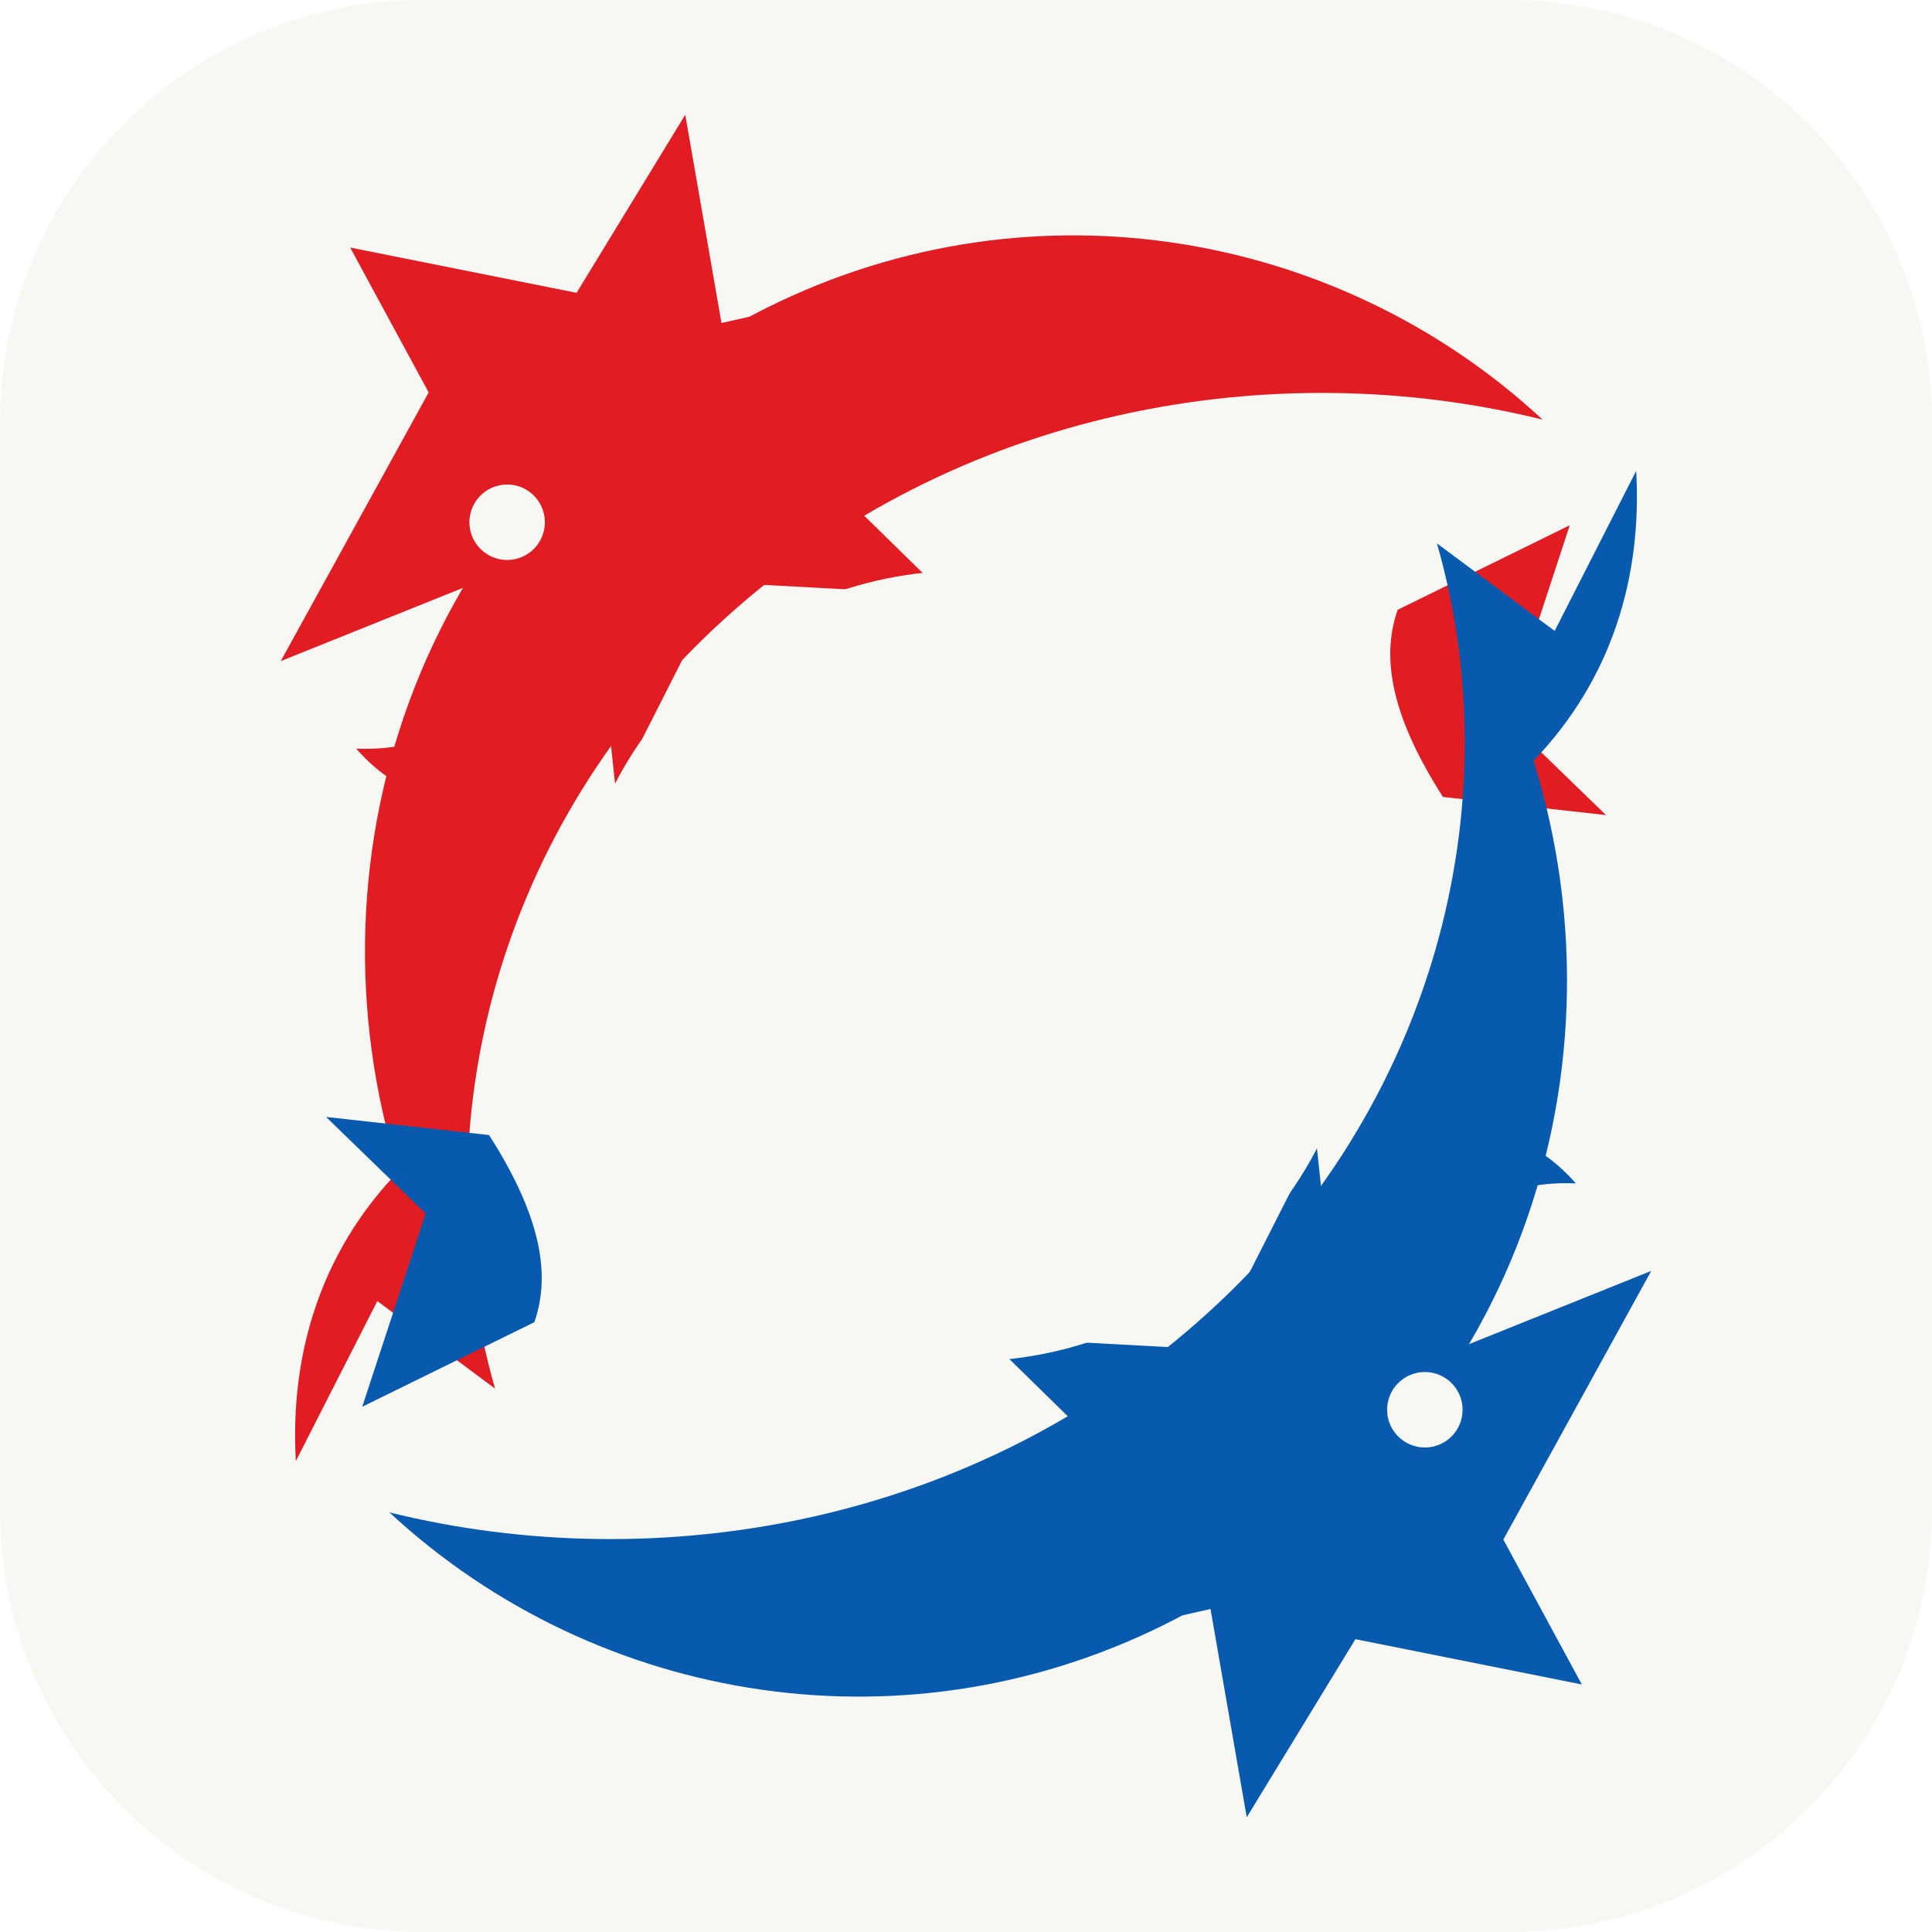
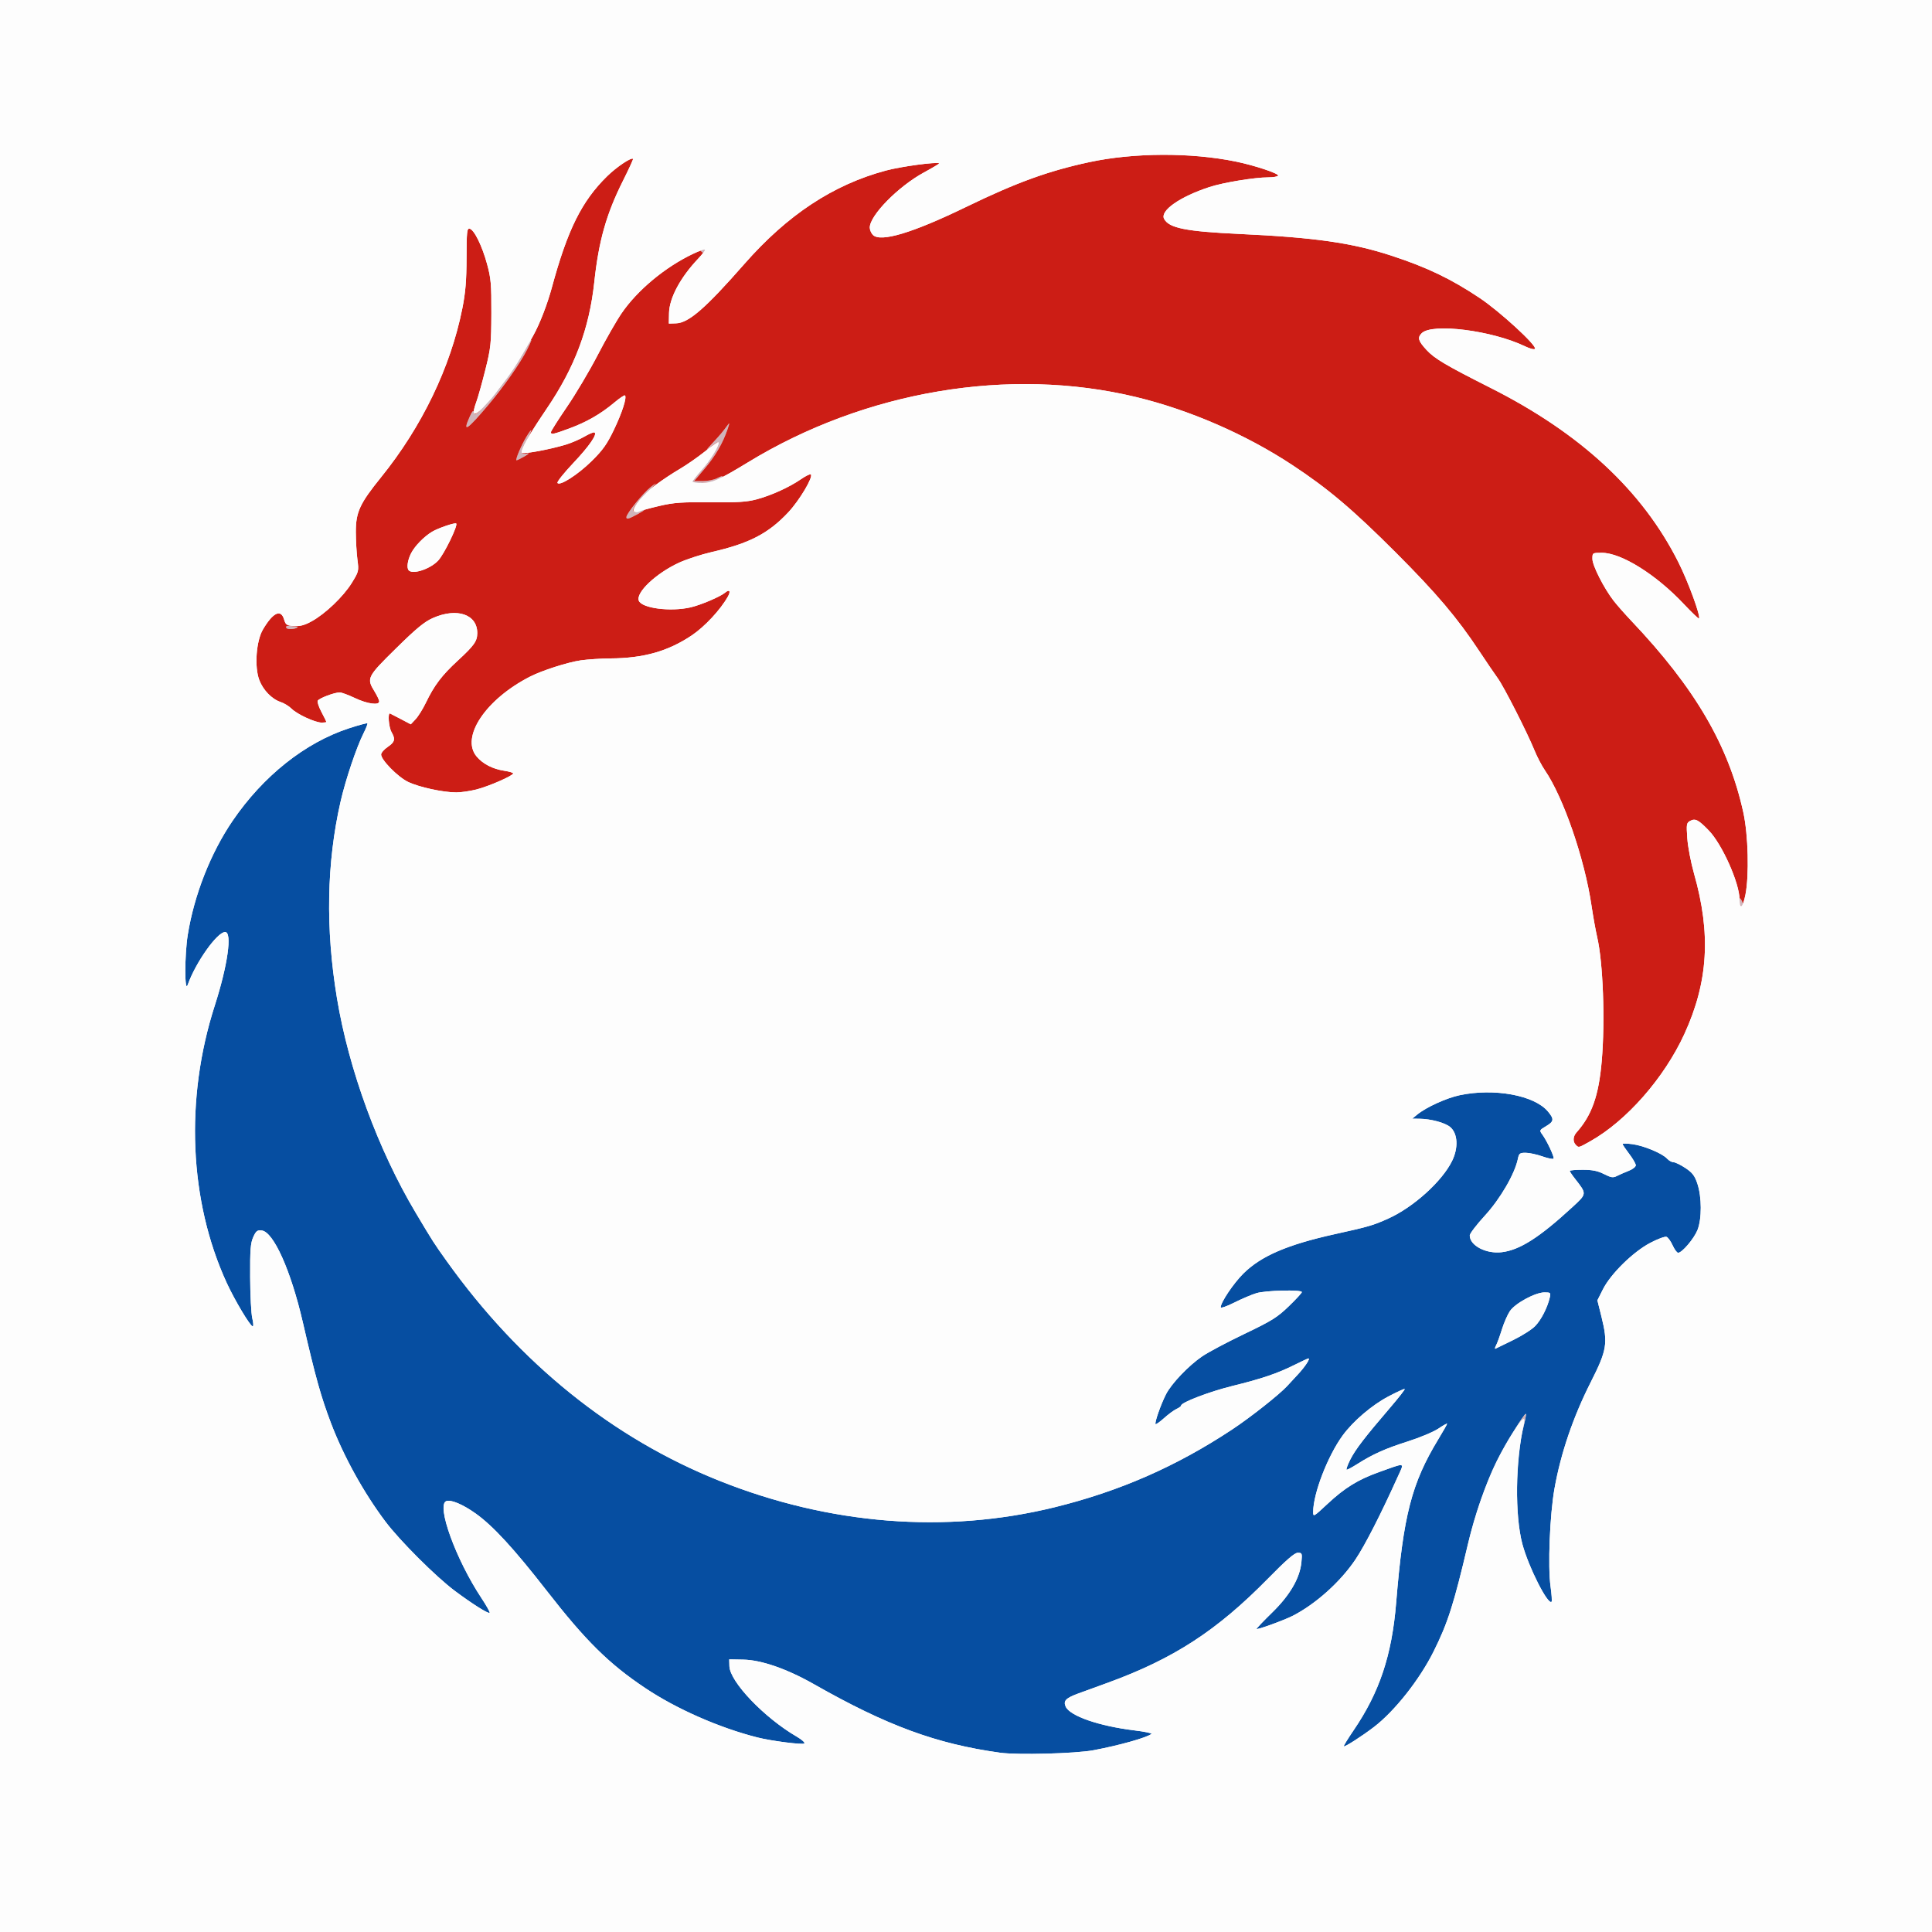
- <svg xmlns="http://www.w3.org/2000/svg" viewBox="0 0 64 64" role="img" aria-label="구룡투">
-   <rect width="64" height="64" rx="14" fill="#f7f7f4" />
-   <path d="M13.2 38.8C9.9 28.2 14 16.1 25 10.4c8.8-4.6 19.2-2.9 26.1 3.5-8.9-2.2-19.4-.4-27.1 6.6-7.5 6.8-10.1 16.8-7.6 25.5l-3.9-2.9-2.7 5.3c-.2-3.5.8-6.9 3.4-9.6z" fill="#e11d23" />
-   <path d="M19.5 17.8 9.3 21.9l4.9-8.9-2.6-4.8 7.5 1.5 3.6-5.9 1.2 6.9 7.1-1.6-4.5 5.9 4.8 4.7-7.4-.4-3.5 6.9z" fill="#e11d23" />
-   <path d="m17.5 21.1 4.2 1.4c-1.2 2-2.7 3.2-4.5 3.8-2.1.7-4 .1-5.4-1.5 2.6.1 4.5-1.1 5.7-3.7z" fill="#e11d23" />
-   <path d="m46.3 20.2 5.7-2.8-2.1 6.4 3.3 3.2-5.4-.6c-1.6-2.5-2.1-4.5-1.5-6.2z" fill="#e11d23" />
-   <circle cx="16.8" cy="17.3" r="1.25" fill="#f7f7f4" />
-   <path d="M50.8 25.2C54.1 35.8 50 47.9 39 53.6c-8.8 4.6-19.2 2.9-26.1-3.5 8.9 2.2 19.4.4 27.1-6.6 7.5-6.8 10.1-16.8 7.6-25.5l3.9 2.9 2.7-5.3c.2 3.5-.8 6.9-3.4 9.6z" fill="#075aae" />
-   <path d="m44.5 46.2 10.2-4.1-4.9 8.9 2.6 4.8-7.5-1.5-3.6 5.9-1.2-6.9-7.1 1.6 4.5-5.9-4.8-4.7 7.4.4 3.5-6.9z" fill="#075aae" />
-   <path d="m46.5 42.9-4.2-1.4c1.2-2 2.7-3.2 4.5-3.8 2.1-.7 4-.1 5.4 1.5-2.6-.1-4.5 1.1-5.7 3.7z" fill="#075aae" />
-   <path d="m17.7 43.8-5.7 2.8 2.1-6.4-3.3-3.2 5.4.6c1.6 2.5 2.1 4.5 1.5 6.2z" fill="#075aae" />
-   <circle cx="47.2" cy="46.7" r="1.25" fill="#f7f7f4" />
-   <circle cx="32" cy="32" r="13.1" fill="#f7f7f4" />
+ <svg xmlns="http://www.w3.org/2000/svg" width="1024" height="1024" viewBox="0 0 1024 1024">
+   <g>
+     <path d="M 579.52 927.67 C570.01,929.45 539.24,930.26 530.00,928.97 C496.29,924.29 470.07,914.64 431.43,892.67 C417.15,884.55 403.54,879.82 394.00,879.64 L 386.50 879.50 L 386.60 883.10 C386.83,891.36 405.09,910.46 422.32,920.47 C424.97,922.01 426.77,923.63 426.32,924.07 C425.49,924.89 408.85,922.76 401.50,920.90 C381.25,915.78 358.57,905.80 342.00,894.72 C322.78,881.88 310.41,869.66 289.80,843.16 C272.43,820.85 261.35,808.79 252.17,802.23 C245.35,797.36 239.00,794.68 236.54,795.62 C231.16,797.69 241.58,826.48 255.11,846.91 C257.81,850.98 259.79,854.54 259.52,854.82 C258.85,855.48 250.49,850.22 241.14,843.25 C231.10,835.77 211.88,816.58 204.23,806.40 C192.73,791.10 182.13,771.92 175.41,754.24 C170.09,740.23 167.21,729.92 160.54,701.00 C154.21,673.52 144.99,652.90 138.73,652.18 C136.36,651.91 135.70,652.42 134.23,655.68 C132.79,658.86 132.51,662.43 132.59,677.00 C132.63,686.62 133.15,696.41 133.73,698.75 C134.31,701.09 134.42,703.00 133.96,703.00 C132.67,703.00 124.49,689.33 120.18,679.99 C100.24,636.66 97.89,582.49 113.82,533.00 C120.69,511.64 123.18,494.00 119.32,494.00 C115.11,494.00 103.67,510.15 99.48,522.00 C97.79,526.79 97.81,506.10 99.51,495.50 C102.90,474.35 111.64,452.12 123.30,435.02 C139.48,411.29 161.71,393.61 184.90,386.03 C190.07,384.34 194.48,383.15 194.72,383.38 C194.95,383.61 194.04,385.98 192.69,388.65 C188.90,396.19 183.11,413.43 180.48,425.00 C173.12,457.35 172.49,492.13 178.59,529.00 C184.87,566.98 200.45,609.43 220.35,642.81 C229.66,658.42 229.94,658.85 236.83,668.50 C275.53,722.64 324.73,762.26 381.30,784.85 C439.63,808.14 501.25,813.02 558.76,798.93 C593.22,790.48 623.37,777.29 653.00,757.69 C662.83,751.19 678.20,739.05 682.33,734.51 C683.33,733.40 685.85,730.69 687.92,728.47 C691.63,724.51 694.61,720.00 693.51,720.00 C693.20,720.00 689.92,721.51 686.23,723.37 C677.06,727.95 668.88,730.73 653.28,734.57 C641.14,737.55 626.00,743.33 626.00,744.99 C626.00,745.37 624.90,746.18 623.55,746.79 C622.21,747.41 619.27,749.57 617.03,751.59 C614.78,753.62 612.73,755.07 612.47,754.80 C611.83,754.16 615.23,744.43 618.00,739.00 C620.92,733.28 629.97,723.80 637.24,718.85 C640.40,716.70 650.44,711.37 659.55,707.01 C674.11,700.03 676.96,698.26 683.06,692.37 C686.88,688.69 690.00,685.30 690.00,684.84 C690.00,683.45 670.86,683.91 665.92,685.41 C663.41,686.17 658.12,688.43 654.17,690.41 C650.23,692.40 647.00,693.51 647.00,692.88 C647.00,690.30 653.71,680.29 658.93,675.08 C668.31,665.72 682.34,659.68 707.58,654.10 C725.44,650.16 727.70,649.50 735.71,645.91 C749.08,639.91 764.34,626.15 769.65,615.29 C773.05,608.33 772.65,600.81 768.68,597.40 C765.96,595.06 758.39,593.02 752.20,592.96 L 748.50 592.93 L 751.20 590.71 C755.93,586.84 766.61,581.98 773.67,580.48 C791.95,576.61 813.19,580.50 820.37,589.03 C823.85,593.16 823.69,594.39 819.40,596.93 C815.91,598.98 815.85,599.13 817.43,601.28 C819.92,604.68 823.95,613.27 823.44,614.10 C823.19,614.51 820.52,613.98 817.51,612.92 C814.51,611.86 810.50,611.00 808.60,611.00 C805.52,611.00 805.09,611.34 804.50,614.25 C802.89,622.14 795.16,635.44 787.05,644.27 C782.62,649.10 779.00,653.84 779.00,654.80 C779.00,660.16 787.62,664.68 795.96,663.69 C805.48,662.56 815.97,655.87 833.40,639.80 C837.31,636.20 839.24,634.46 839.38,632.59 C839.51,630.80 838.02,628.89 835.06,625.12 L 834.86 624.86 C833.28,622.85 832.00,620.94 832.00,620.61 C832.00,620.27 835.07,620.00 838.83,620.00 C843.94,620.00 846.79,620.57 850.13,622.26 C853.97,624.20 854.94,624.35 857.05,623.27 C858.40,622.58 861.19,621.36 863.25,620.56 C865.31,619.76 867.00,618.44 867.00,617.63 C867.00,616.82 865.42,614.09 863.50,611.57 C861.58,609.05 860.00,606.70 860.00,606.36 C860.00,606.02 862.36,606.05 865.25,606.43 C871.27,607.23 881.09,611.33 883.60,614.11 C884.54,615.15 886.06,616.00 886.98,616.00 C887.90,616.00 890.73,617.37 893.27,619.05 C896.99,621.52 898.21,623.10 899.63,627.30 C902.02,634.37 902.05,646.15 899.68,652.00 C897.81,656.60 891.51,664.00 889.45,664.00 C888.82,664.00 887.50,662.23 886.53,660.06 C885.55,657.89 884.09,655.86 883.28,655.55 C882.47,655.24 878.59,656.68 874.66,658.75 C865.58,663.51 853.67,675.21 849.58,683.38 L 846.65 689.21 L 848.83 697.96 C852.31,712.00 851.73,715.60 843.17,732.50 C833.78,751.06 827.26,770.19 823.91,789.00 C821.42,802.95 820.33,830.37 821.84,840.97 C822.42,845.08 822.66,848.68 822.36,848.97 C820.43,850.89 810.11,830.49 806.88,818.35 C802.82,803.12 803.18,773.11 807.62,755.64 C808.44,752.42 808.95,749.61 808.74,749.41 C808.11,748.77 797.41,766.11 793.26,774.50 C787.65,785.84 781.59,803.35 778.02,818.50 C770.52,850.39 767.34,860.32 759.75,875.50 C752.35,890.30 739.15,906.99 728.23,915.34 C721.76,920.29 712.73,926.07 712.24,925.58 C712.05,925.39 714.40,921.55 717.47,917.05 C731.18,896.91 737.72,877.30 739.99,849.50 C743.78,803.16 748.17,786.16 762.37,762.77 C764.92,758.57 767.00,754.90 767.00,754.60 C767.00,754.31 764.91,755.48 762.36,757.20 C759.81,758.92 752.50,761.98 746.11,764.01 C734.21,767.79 727.67,770.72 719.34,776.00 C716.74,777.65 714.24,779.00 713.79,779.00 C713.34,779.00 714.15,776.64 715.60,773.75 C718.36,768.27 723.23,761.91 736.83,746.05 C741.29,740.85 744.75,736.42 744.53,736.20 C744.31,735.97 740.41,737.75 735.87,740.15 C727.09,744.78 717.18,753.24 711.62,760.86 C703.71,771.70 696.03,791.62 696.01,801.35 C696.00,804.11 696.24,803.97 703.57,797.13 C712.75,788.55 719.79,784.21 731.00,780.21 C732.21,779.78 733.30,779.38 734.30,779.02 C740.00,776.97 742.42,776.09 742.97,776.76 C743.37,777.25 742.76,778.58 741.69,780.88 C741.43,781.43 741.15,782.03 740.85,782.69 C731.86,802.64 723.42,819.13 718.40,826.60 C710.47,838.40 697.41,850.13 685.25,856.38 C680.57,858.78 666.00,864.06 666.00,863.35 C666.00,863.02 669.75,859.09 674.33,854.62 C683.72,845.45 688.97,836.41 689.78,827.98 C690.23,823.27 690.12,823.00 687.88,823.00 C686.16,823.00 681.83,826.74 672.01,836.75 C644.94,864.31 621.98,879.22 587.00,891.95 C580.67,894.25 573.70,896.79 571.50,897.59 C564.89,900.01 563.45,901.51 564.84,904.55 C567.11,909.53 582.52,914.85 601.29,917.14 C606.67,917.79 610.72,918.63 610.29,919.00 C608.01,920.94 593.17,925.12 579.52,927.67 ZM 792.93 713.13 C792.31,714.28 792.19,715.04 792.65,714.82 C793.12,714.59 797.33,712.54 802.00,710.26 C806.67,707.99 811.94,704.64 813.70,702.81 C816.86,699.54 820.16,693.09 821.40,687.75 C822.00,685.16 821.84,685.00 818.61,685.00 C813.74,685.00 803.06,690.78 800.27,694.93 C799.01,696.80 797.10,701.18 796.02,704.67 C794.94,708.17 793.55,711.97 792.93,713.13 Z" fill="rgb(6,78,161)" />
+     <path d="M 258.94 214.50 C247.47,228.09 245.00,229.68 248.90,220.97 C250.32,217.81 250.90,217.21 251.20,218.61 C251.54,220.20 252.32,219.76 256.05,215.88 C258.50,213.35 261.29,210.20 262.25,208.88 C263.21,207.57 266.02,203.87 268.49,200.65 C270.96,197.43 274.81,191.46 277.06,187.40 C281.75,178.89 283.31,177.46 279.40,185.25 C275.83,192.36 267.12,204.81 258.94,214.50 ZM 380.05 254.47 C377.05,256.02 367.00,256.62 367.00,255.25 C367.00,254.84 369.22,252.02 371.93,249.00 C376.70,243.68 381.70,235.37 380.73,234.39 C380.47,234.13 378.73,235.14 376.88,236.64 C373.80,239.12 373.87,238.96 377.59,234.93 C381.84,230.33 383.07,228.86 385.53,225.50 C386.81,223.74 386.82,223.98 385.60,227.57 C383.10,234.92 379.15,241.71 373.47,248.41 L 367.87 255.00 L 372.49 255.00 C375.02,255.00 378.43,254.31 380.05,253.47 C381.67,252.64 383.00,252.17 383.00,252.45 C383.00,252.72 381.67,253.64 380.05,254.47 ZM 338.00 272.50 C333.04,275.16 332.00,275.44 332.00,274.11 C332.00,272.21 340.92,261.24 345.10,257.99 C348.68,255.21 348.37,255.68 343.41,260.54 C336.37,267.43 334.34,270.53 336.36,271.31 C337.09,271.59 338.32,271.41 339.09,270.92 C339.87,270.43 340.95,270.04 341.50,270.06 C342.05,270.08 340.48,271.17 338.00,272.50 ZM 278.00 241.90 C276.08,243.01 274.18,243.94 273.79,243.96 C272.90,244.01 276.43,235.66 279.15,231.26 C282.43,225.95 282.31,227.55 278.99,233.52 C275.67,239.49 275.73,241.07 279.25,240.35 C280.81,240.03 280.42,240.51 278.00,241.90 ZM 157.80 332.47 C156.40,333.61 152.13,333.78 151.72,332.71 C151.36,331.78 152.17,331.54 154.66,331.83 C156.56,332.05 157.97,332.34 157.80,332.47 ZM 806.39 761.32 C806.77,759.07 807.18,756.87 807.64,754.75 C808.56,750.47 806.97,751.48 802.73,757.90 C805.83,752.92 808.44,749.10 808.74,749.41 C808.95,749.61 808.44,752.42 807.62,755.64 C807.17,757.41 806.76,759.32 806.39,761.32 ZM 923.10 477.29 C923.67,478.27 923.99,479.54 923.80,480.10 C923.27,481.70 922.00,479.90 922.03,477.58 C922.06,475.66 922.14,475.64 923.10,477.29 ZM 374.00 133.00 C374.00,133.55 373.58,134.00 373.06,134.00 C372.54,134.00 371.84,133.55 371.50,133.00 C371.16,132.45 371.58,132.00 372.44,132.00 C373.30,132.00 374.00,132.45 374.00,133.00 ZM 795.25 770.68 C792.49,776.00 789.92,781.70 787.56,787.71 C789.43,782.82 791.37,778.31 793.26,774.50 C793.82,773.37 794.50,772.07 795.25,770.68 ZM 806.88 818.35 C807.89,822.14 809.58,826.72 811.50,831.19 C809.58,826.72 807.89,822.14 806.88,818.35 C805.10,811.69 804.17,802.54 804.07,792.64 C804.20,802.50 805.13,811.80 806.88,818.35 Z" fill="rgb(207,180,187)" />
+     <path d="M 258.94 214.50 C267.12,204.81 275.83,192.36 279.40,185.25 C281.83,180.42 282.15,179.13 280.92,180.89 C281.44,179.97 281.98,179.01 282.55,178.00 C286.01,171.83 290.03,161.47 292.50,152.38 C300.81,121.75 308.33,106.60 321.78,93.42 C326.82,88.48 334.59,83.26 335.53,84.19 C335.71,84.37 333.27,89.69 330.10,96.01 C321.36,113.47 317.33,127.74 314.99,149.50 C312.33,174.27 304.60,194.81 289.70,216.71 C282.00,228.02 277.36,235.88 276.61,238.80 C276.83,237.68 277.62,235.97 278.99,233.52 C282.31,227.55 282.43,225.95 279.15,231.26 C276.43,235.66 272.90,244.01 273.79,243.96 C274.18,243.94 276.08,243.01 278.00,241.90 C280.42,240.51 280.81,240.03 279.25,240.35 C277.86,240.64 277.00,240.56 276.69,239.99 C277.85,240.74 291.48,238.21 299.89,235.66 C302.86,234.76 307.27,232.86 309.69,231.44 C312.11,230.02 314.50,229.01 315.00,229.18 C316.90,229.85 312.39,236.42 303.78,245.51 C298.87,250.70 295.13,255.40 295.47,255.95 C296.60,257.78 306.19,251.66 313.60,244.38 C319.47,238.60 321.71,235.46 325.38,227.81 C329.73,218.74 332.33,210.67 331.25,209.58 C330.97,209.30 328.43,211.00 325.62,213.36 C318.39,219.42 310.97,223.69 301.79,227.08 C293.18,230.25 292.00,230.49 292.00,229.05 C292.00,228.52 295.84,222.46 300.54,215.58 C305.24,208.70 312.55,196.37 316.79,188.18 C321.03,179.98 326.72,170.03 329.44,166.06 C337.84,153.77 352.60,141.50 367.43,134.49 C368.91,133.79 370.31,133.20 371.41,132.80 C371.43,132.87 371.46,132.93 371.50,133.00 C371.77,133.44 372.28,133.82 372.74,133.95 C372.09,134.83 371.12,135.96 370.01,137.14 C360.52,147.19 354.75,158.00 354.60,166.00 L 354.50 171.50 L 358.30 171.38 C365.00,171.17 373.86,163.47 394.58,139.85 C417.42,113.83 441.60,97.88 469.59,90.38 C477.72,88.21 496.57,85.67 497.82,86.58 C498.00,86.71 494.33,88.90 489.66,91.44 C476.05,98.86 461.00,114.19 461.00,120.62 C461.00,121.85 461.75,123.61 462.67,124.52 C466.70,128.56 483.68,123.46 512.00,109.71 C538.72,96.74 555.51,90.63 577.40,85.93 C600.93,80.87 631.23,80.75 654.96,85.62 C665.08,87.69 678.09,92.04 677.42,93.13 C677.12,93.61 674.77,94.00 672.19,94.01 C664.97,94.01 648.23,96.77 641.00,99.15 C625.26,104.31 614.71,111.73 617.01,116.02 C619.62,120.89 628.53,122.67 657.00,124.00 C696.88,125.86 716.71,128.70 737.50,135.51 C756.33,141.68 769.12,147.81 784.24,157.92 C794.97,165.09 814.64,183.16 813.58,184.87 C813.24,185.41 810.98,184.85 808.25,183.53 C790.81,175.14 759.02,171.12 753.53,176.61 C751.17,178.98 751.66,180.67 756.11,185.50 C760.33,190.08 766.32,193.62 790.00,205.57 C837.79,229.67 870.50,260.03 889.58,297.99 C894.81,308.38 901.54,326.79 900.50,327.83 C900.27,328.06 896.64,324.59 892.42,320.11 C877.76,304.52 859.32,293.00 849.03,293.00 C844.02,293.00 844.00,293.01 844.01,296.25 C844.03,299.78 850.13,311.80 855.29,318.45 C857.02,320.68 861.20,325.42 864.59,329.00 C898.41,364.65 916.23,395.14 924.01,430.65 C926.61,442.56 927.15,463.92 925.11,474.24 C924.69,476.39 924.22,478.01 923.78,479.03 C923.66,478.48 923.42,477.84 923.10,477.29 C922.14,475.64 922.06,475.66 922.03,477.58 C922.01,478.74 922.32,479.78 922.71,480.32 C922.28,480.21 922.00,479.07 922.00,476.80 C922.00,468.16 912.82,447.54 905.69,440.17 C900.20,434.50 898.54,433.64 895.87,435.07 C893.88,436.14 893.77,436.76 894.31,444.36 C894.62,448.84 896.23,457.23 897.87,463.00 C906.95,494.86 905.42,520.40 892.78,548.00 C882.11,571.29 862.12,594.08 842.92,604.87 L 842.34 605.19 C838.39,607.41 837.22,608.07 836.39,607.77 C836.00,607.64 835.69,607.29 835.20,606.80 C833.54,605.14 833.70,602.34 835.56,600.25 C843.67,591.17 847.34,580.81 848.94,562.50 C850.81,540.99 849.66,509.97 846.49,496.50 C845.72,493.20 844.39,485.77 843.53,480.00 C839.86,455.14 828.63,422.56 818.76,408.17 C817.13,405.79 814.69,401.11 813.33,397.77 C809.43,388.19 797.08,363.91 793.86,359.50 C792.25,357.30 787.84,350.81 784.05,345.09 C772.38,327.44 761.34,314.41 739.77,292.83 C716.97,270.02 703.89,258.96 685.00,246.51 C660.33,230.24 630.53,217.28 602.02,210.41 C534.97,194.25 458.57,207.13 396.36,245.10 C389.96,249.00 385.55,251.57 382.17,253.22 C382.68,252.87 383.00,252.58 383.00,252.45 C383.00,252.17 381.67,252.64 380.05,253.47 C378.43,254.31 375.02,255.00 372.49,255.00 L 367.87 255.00 L 373.47 248.41 C379.15,241.71 383.10,234.92 385.60,227.57 C386.82,223.98 386.81,223.74 385.53,225.50 C383.07,228.86 381.84,230.33 377.59,234.93 C373.87,238.96 373.80,239.12 376.88,236.64 C378.73,235.14 380.47,234.13 380.73,234.39 C380.73,234.40 380.74,234.41 380.75,234.41 C380.44,234.22 377.18,236.46 373.44,239.44 C369.67,242.45 363.65,246.61 360.07,248.70 C356.49,250.79 350.94,254.47 347.74,256.87 C346.46,257.82 345.21,258.86 344.03,259.93 C348.39,255.64 348.53,255.33 345.10,257.99 C340.92,261.24 332.00,272.21 332.00,274.11 C332.00,275.44 333.04,275.16 338.00,272.50 C340.02,271.42 341.44,270.49 341.60,270.17 C343.63,269.59 346.55,268.84 349.54,268.14 C357.18,266.36 361.38,266.07 376.54,266.22 C390.87,266.37 395.81,266.05 401.00,264.67 C408.81,262.58 418.29,258.28 424.55,253.97 C427.07,252.23 429.42,251.09 429.77,251.44 C431.13,252.79 423.78,265.16 417.84,271.51 C407.32,282.76 397.19,288.02 377.25,292.59 C371.61,293.89 363.73,296.46 359.75,298.31 C347.62,303.95 336.94,314.07 338.58,318.36 C340.13,322.39 355.35,324.36 366.00,321.92 C371.34,320.69 381.78,316.26 384.26,314.16 C386.61,312.18 387.45,313.25 385.82,316.15 C381.85,323.22 373.50,332.19 366.59,336.81 C354.02,345.22 341.07,348.88 323.50,348.98 C318.55,349.02 311.47,349.48 307.77,350.01 C300.92,351.00 287.36,355.35 281.00,358.59 C257.47,370.58 243.99,390.71 252.63,400.97 C255.93,404.90 261.19,407.61 267.27,408.52 C269.87,408.91 272.00,409.54 272.00,409.92 C272.00,411.13 258.74,416.91 252.36,418.48 C248.98,419.32 244.25,420.00 241.86,420.00 C234.88,420.00 221.94,417.18 216.27,414.42 C210.80,411.76 202.00,402.80 202.00,399.90 C202.00,399.00 203.57,397.19 205.49,395.88 C209.30,393.29 209.68,391.81 207.50,388.00 C206.02,385.41 205.42,377.57 206.75,378.17 C207.16,378.36 209.80,379.72 212.61,381.20 L 217.73 383.90 L 220.27 381.20 C221.67,379.71 224.13,375.77 225.73,372.44 C230.16,363.23 234.19,357.91 242.72,350.06 C251.27,342.17 252.91,339.87 252.96,335.68 C253.09,325.65 242.25,321.91 229.46,327.56 C224.91,329.57 220.67,333.07 209.83,343.74 C194.54,358.79 194.20,359.47 198.53,366.50 C199.88,368.70 200.99,371.06 200.99,371.75 C201.00,373.96 194.74,373.11 188.16,370.00 C184.67,368.35 181.04,367.00 180.09,367.00 C177.17,367.00 168.87,370.17 168.37,371.47 C168.11,372.15 169.05,374.86 170.45,377.50 C171.85,380.14 173.00,382.46 173.00,382.65 C173.00,382.84 171.89,383.00 170.53,383.00 C167.06,383.00 157.52,378.61 154.57,375.66 C153.21,374.30 150.57,372.68 148.71,372.07 C144.10,370.55 139.46,365.77 137.44,360.47 C134.78,353.51 135.75,339.81 139.34,333.68 C144.61,324.69 148.88,322.62 150.54,328.25 C151.41,331.18 151.92,331.53 155.76,331.81 C158.92,332.04 161.32,331.41 165.08,329.36 C172.32,325.42 181.97,316.21 186.43,308.99 C190.16,302.94 190.24,302.63 189.44,296.64 C188.99,293.26 188.62,286.67 188.60,282.00 C188.57,271.48 190.66,266.93 201.93,253.00 C223.59,226.24 238.85,194.57 245.04,163.50 C246.72,155.07 247.24,148.81 247.27,136.71 C247.31,122.81 247.50,120.95 248.91,121.22 C251.28,121.67 255.50,130.21 258.15,139.92 C260.22,147.46 260.49,150.62 260.44,166.00 C260.38,182.16 260.14,184.46 257.25,196.00 C255.53,202.88 253.40,210.48 252.51,212.90 C251.56,215.50 251.09,217.30 251.12,218.30 C250.80,217.33 250.20,218.08 248.90,220.97 C245.00,229.68 247.47,228.09 258.94,214.50 ZM 216.67 302.33 C218.95,304.61 228.10,301.54 232.24,297.11 C235.39,293.73 242.82,278.48 241.80,277.47 C241.18,276.85 232.13,279.94 229.00,281.84 C224.66,284.47 219.89,289.37 217.91,293.21 C215.99,296.94 215.42,301.09 216.67,302.33 ZM 157.80 332.47 C157.97,332.34 156.56,332.05 154.66,331.83 C152.17,331.54 151.36,331.78 151.72,332.71 C152.13,333.78 156.40,333.61 157.80,332.47 ZM 337.93 271.37 C337.36,271.48 336.78,271.47 336.36,271.31 C334.81,270.71 335.65,268.74 339.32,264.72 C336.64,267.85 335.17,270.49 336.17,271.11 C336.60,271.37 337.27,271.46 337.93,271.37 ZM 251.33 219.04 C251.86,219.66 253.43,218.61 256.05,215.88 C252.71,219.36 251.74,220.07 251.33,219.04 ZM 376.06 255.56 C374.68,255.88 373.43,256.00 372.10,256.00 C371.93,256.00 371.76,256.00 371.60,256.00 C373.03,255.94 374.61,255.79 376.06,255.56 ZM 373.65 132.37 C373.59,132.33 373.53,132.28 373.46,132.24 C373.54,132.25 373.59,132.26 373.62,132.29 C373.64,132.31 373.65,132.34 373.65,132.37 Z" fill="rgb(204,29,21)" />
+     <path d="M 0.00 512.00 L 0.00 0.00 L 512.00 0.00 L 1024.00 0.00 L 1024.00 512.00 L 1024.00 1024.00 L 512.00 1024.00 L 0.00 1024.00 L 0.00 512.00 ZM 579.52 927.67 C593.17,925.12 608.01,920.94 610.29,919.00 C610.72,918.63 606.67,917.79 601.29,917.14 C582.52,914.85 567.11,909.53 564.84,904.55 C563.45,901.51 564.89,900.01 571.50,897.59 C573.70,896.79 580.67,894.25 587.00,891.95 C621.98,879.22 644.94,864.31 672.01,836.75 C681.83,826.74 686.16,823.00 687.88,823.00 C690.12,823.00 690.23,823.27 689.78,827.98 C688.97,836.41 683.72,845.45 674.33,854.62 C669.75,859.09 666.00,863.02 666.00,863.35 C666.00,864.06 680.57,858.78 685.25,856.38 C697.41,850.13 710.47,838.40 718.40,826.60 C723.42,819.13 731.86,802.64 740.85,782.69 C744.40,774.82 745.39,775.07 731.00,780.21 C719.79,784.21 712.75,788.55 703.57,797.13 C696.24,803.97 696.00,804.11 696.01,801.35 C696.03,791.62 703.71,771.70 711.62,760.86 C717.18,753.24 727.09,744.78 735.87,740.15 C740.41,737.75 744.31,735.97 744.53,736.20 C744.75,736.42 741.29,740.85 736.83,746.05 C723.23,761.91 718.36,768.27 715.60,773.75 C714.15,776.64 713.34,779.00 713.79,779.00 C714.24,779.00 716.74,777.65 719.34,776.00 C727.67,770.72 734.21,767.79 746.11,764.01 C752.50,761.98 759.81,758.92 762.36,757.20 C764.91,755.48 767.00,754.31 767.00,754.60 C767.00,754.90 764.92,758.57 762.37,762.77 C748.17,786.16 743.78,803.16 739.99,849.50 C737.72,877.30 731.18,896.91 717.47,917.05 C714.40,921.55 712.05,925.39 712.24,925.58 C712.73,926.07 721.76,920.29 728.23,915.34 C739.15,906.99 752.35,890.30 759.75,875.50 C767.34,860.32 770.52,850.39 778.02,818.50 C783.39,795.70 791.70,775.02 801.84,759.26 C806.75,751.64 808.63,750.18 807.64,754.75 C803.18,775.40 802.84,803.24 806.88,818.35 C810.12,830.50 820.43,850.89 822.36,848.97 C822.66,848.68 822.42,845.08 821.84,840.97 C820.33,830.37 821.42,802.95 823.91,789.00 C827.26,770.19 833.78,751.06 843.17,732.50 C851.73,715.60 852.31,712.00 848.83,697.96 L 846.65 689.21 L 849.58 683.38 C853.67,675.21 865.58,663.51 874.66,658.75 C878.59,656.68 882.47,655.24 883.28,655.55 C884.09,655.86 885.55,657.89 886.53,660.06 C887.50,662.23 888.82,664.00 889.45,664.00 C891.51,664.00 897.81,656.60 899.68,652.00 C902.05,646.15 902.02,634.37 899.63,627.30 C898.21,623.10 896.99,621.52 893.27,619.05 C890.73,617.37 887.90,616.00 886.98,616.00 C886.06,616.00 884.54,615.15 883.60,614.11 C881.09,611.33 871.27,607.23 865.25,606.43 C862.36,606.05 860.00,606.02 860.00,606.36 C860.00,606.70 861.58,609.05 863.50,611.57 C865.42,614.09 867.00,616.82 867.00,617.63 C867.00,618.44 865.31,619.76 863.25,620.56 C861.19,621.36 858.40,622.58 857.05,623.27 C854.94,624.35 853.97,624.20 850.13,622.26 C846.79,620.57 843.94,620.00 838.83,620.00 C835.07,620.00 832.00,620.27 832.00,620.61 C832.00,620.94 833.28,622.85 834.86,624.86 C841.12,632.85 841.13,632.68 833.40,639.80 C815.97,655.87 805.48,662.56 795.96,663.69 C787.62,664.68 779.00,660.16 779.00,654.80 C779.00,653.84 782.62,649.10 787.05,644.27 C795.16,635.44 802.89,622.14 804.50,614.25 C805.09,611.34 805.52,611.00 808.60,611.00 C810.50,611.00 814.51,611.86 817.51,612.92 C820.52,613.98 823.19,614.51 823.44,614.10 C823.95,613.27 819.92,604.68 817.43,601.28 C815.85,599.13 815.91,598.98 819.40,596.93 C823.69,594.39 823.85,593.16 820.37,589.03 C813.19,580.50 791.95,576.61 773.67,580.48 C766.61,581.98 755.93,586.84 751.20,590.71 L 748.50 592.93 L 752.20 592.96 C758.39,593.02 765.96,595.06 768.68,597.40 C772.65,600.81 773.05,608.33 769.65,615.29 C764.34,626.15 749.08,639.91 735.71,645.91 C727.70,649.50 725.44,650.16 707.58,654.10 C682.34,659.68 668.31,665.72 658.93,675.08 C653.71,680.29 647.00,690.30 647.00,692.88 C647.00,693.51 650.23,692.40 654.17,690.41 C658.12,688.43 663.41,686.17 665.92,685.41 C670.86,683.91 690.00,683.45 690.00,684.84 C690.00,685.30 686.88,688.69 683.06,692.37 C676.96,698.26 674.11,700.03 659.55,707.01 C650.44,711.37 640.40,716.70 637.24,718.85 C629.97,723.80 620.92,733.28 618.00,739.00 C615.23,744.43 611.83,754.16 612.47,754.80 C612.73,755.07 614.78,753.62 617.03,751.59 C619.27,749.57 622.21,747.41 623.55,746.79 C624.90,746.18 626.00,745.37 626.00,744.99 C626.00,743.33 641.14,737.55 653.28,734.57 C668.88,730.73 677.06,727.95 686.23,723.37 C689.92,721.51 693.20,720.00 693.51,720.00 C694.61,720.00 691.63,724.51 687.92,728.47 C685.85,730.69 683.33,733.40 682.33,734.51 C678.20,739.05 662.83,751.19 653.00,757.69 C623.37,777.29 593.22,790.48 558.76,798.93 C501.25,813.02 439.63,808.14 381.30,784.85 C324.73,762.26 275.53,722.64 236.83,668.50 C229.94,658.85 229.66,658.42 220.35,642.81 C200.45,609.43 184.87,566.98 178.59,529.00 C172.49,492.13 173.12,457.35 180.48,425.00 C183.11,413.43 188.90,396.19 192.69,388.65 C194.04,385.98 194.95,383.61 194.72,383.38 C194.48,383.15 190.07,384.34 184.90,386.03 C161.71,393.61 139.48,411.29 123.30,435.02 C111.64,452.12 102.90,474.35 99.51,495.50 C97.81,506.10 97.79,526.79 99.48,522.00 C103.67,510.15 115.11,494.00 119.32,494.00 C123.18,494.00 120.69,511.64 113.82,533.00 C97.89,582.49 100.24,636.66 120.18,679.99 C124.49,689.33 132.67,703.00 133.96,703.00 C134.42,703.00 134.31,701.09 133.73,698.75 C133.15,696.41 132.63,686.62 132.59,677.00 C132.51,662.43 132.79,658.86 134.23,655.68 C135.70,652.42 136.36,651.91 138.73,652.18 C144.99,652.90 154.21,673.52 160.54,701.00 C167.21,729.92 170.09,740.23 175.41,754.24 C182.13,771.92 192.73,791.10 204.23,806.40 C211.88,816.58 231.10,835.77 241.14,843.25 C250.49,850.22 258.85,855.48 259.52,854.82 C259.79,854.54 257.81,850.98 255.11,846.91 C241.58,826.48 231.16,797.69 236.54,795.62 C239.00,794.68 245.35,797.36 252.17,802.23 C261.35,808.79 272.43,820.85 289.80,843.16 C310.41,869.66 322.78,881.88 342.00,894.72 C358.57,905.80 381.25,915.78 401.50,920.90 C408.85,922.76 425.49,924.89 426.32,924.07 C426.77,923.63 424.97,922.01 422.32,920.47 C405.09,910.46 386.83,891.36 386.60,883.10 L 386.50 879.50 L 394.00 879.64 C403.54,879.82 417.15,884.55 431.43,892.67 C470.07,914.64 496.29,924.29 530.00,928.97 C539.24,930.26 570.01,929.45 579.52,927.67 ZM 842.92 604.87 C862.12,594.08 882.11,571.29 892.78,548.00 C905.42,520.40 906.95,494.86 897.87,463.00 C896.23,457.23 894.62,448.84 894.31,444.36 C893.77,436.76 893.88,436.14 895.87,435.07 C898.54,433.64 900.20,434.50 905.69,440.17 C912.82,447.54 922.00,468.16 922.00,476.80 C922.00,482.49 923.77,481.04 925.11,474.24 C927.15,463.92 926.61,442.56 924.01,430.65 C916.23,395.14 898.41,364.65 864.59,329.00 C861.20,325.42 857.02,320.68 855.29,318.45 C850.13,311.80 844.03,299.78 844.01,296.25 C844.00,293.01 844.02,293.00 849.03,293.00 C859.32,293.00 877.76,304.52 892.42,320.11 C896.64,324.59 900.27,328.06 900.50,327.83 C901.54,326.79 894.81,308.38 889.58,297.99 C870.50,260.03 837.79,229.67 790.00,205.57 C766.32,193.62 760.33,190.08 756.11,185.50 C751.66,180.67 751.17,178.98 753.53,176.61 C759.02,171.12 790.81,175.14 808.25,183.53 C810.98,184.85 813.24,185.41 813.58,184.87 C814.64,183.16 794.97,165.09 784.24,157.92 C769.12,147.81 756.33,141.68 737.50,135.51 C716.71,128.70 696.88,125.86 657.00,124.00 C628.53,122.67 619.62,120.89 617.01,116.02 C614.71,111.73 625.26,104.31 641.00,99.15 C648.23,96.77 664.97,94.01 672.19,94.01 C674.77,94.00 677.12,93.61 677.42,93.13 C678.09,92.04 665.08,87.69 654.96,85.62 C631.23,80.75 600.93,80.87 577.40,85.93 C555.51,90.63 538.72,96.74 512.00,109.71 C483.68,123.46 466.70,128.56 462.67,124.52 C461.75,123.61 461.00,121.85 461.00,120.62 C461.00,114.19 476.05,98.86 489.66,91.44 C494.33,88.90 498.00,86.71 497.82,86.58 C496.57,85.67 477.72,88.21 469.59,90.38 C441.60,97.88 417.42,113.83 394.58,139.85 C373.86,163.47 365.00,171.17 358.30,171.38 L 354.50 171.50 L 354.60 166.00 C354.75,158.00 360.52,147.19 370.01,137.14 C372.27,134.75 373.90,132.56 373.62,132.29 C373.35,132.02 370.56,133.01 367.43,134.49 C352.60,141.50 337.84,153.77 329.44,166.06 C326.72,170.03 321.03,179.98 316.79,188.18 C312.55,196.37 305.24,208.70 300.54,215.58 C295.84,222.46 292.00,228.52 292.00,229.05 C292.00,230.49 293.18,230.25 301.79,227.08 C310.97,223.69 318.39,219.42 325.62,213.36 C328.43,211.00 330.97,209.30 331.25,209.58 C332.33,210.67 329.73,218.74 325.38,227.81 C321.71,235.46 319.47,238.60 313.60,244.38 C306.19,251.66 296.60,257.78 295.47,255.95 C295.13,255.40 298.87,250.70 303.78,245.51 C312.39,236.42 316.90,229.85 315.00,229.18 C314.50,229.01 312.11,230.02 309.69,231.44 C307.27,232.86 302.86,234.76 299.89,235.66 C291.39,238.23 277.58,240.79 276.66,239.97 C275.57,238.99 280.40,230.37 289.70,216.71 C304.60,194.81 312.33,174.27 314.99,149.50 C317.33,127.74 321.36,113.47 330.10,96.01 C333.27,89.69 335.71,84.37 335.53,84.19 C334.59,83.26 326.82,88.48 321.78,93.42 C308.33,106.60 300.81,121.75 292.50,152.38 C290.03,161.47 286.01,171.83 282.55,178.00 C275.67,190.25 272.34,195.62 268.49,200.65 C266.02,203.87 263.21,207.57 262.25,208.88 C261.29,210.20 258.50,213.35 256.05,215.88 C250.98,221.15 249.85,220.19 252.51,212.90 C253.40,210.48 255.53,202.88 257.25,196.00 C260.14,184.46 260.38,182.16 260.44,166.00 C260.49,150.62 260.22,147.46 258.15,139.92 C255.50,130.21 251.28,121.67 248.91,121.22 C247.50,120.95 247.31,122.81 247.27,136.71 C247.24,148.81 246.72,155.07 245.04,163.50 C238.85,194.57 223.59,226.24 201.93,253.00 C190.66,266.93 188.57,271.48 188.60,282.00 C188.62,286.67 188.99,293.26 189.44,296.64 C190.24,302.63 190.16,302.94 186.43,308.99 C181.97,316.21 172.32,325.42 165.08,329.36 C161.32,331.41 158.92,332.04 155.76,331.81 C151.92,331.53 151.41,331.18 150.54,328.25 C148.88,322.62 144.61,324.69 139.34,333.68 C135.75,339.81 134.78,353.51 137.44,360.47 C139.46,365.77 144.10,370.55 148.71,372.07 C150.57,372.68 153.21,374.30 154.57,375.66 C157.52,378.61 167.06,383.00 170.53,383.00 C171.89,383.00 173.00,382.84 173.00,382.65 C173.00,382.46 171.85,380.14 170.45,377.50 C169.05,374.86 168.11,372.15 168.37,371.47 C168.87,370.17 177.17,367.00 180.09,367.00 C181.04,367.00 184.67,368.35 188.16,370.00 C194.74,373.11 201.00,373.96 200.99,371.75 C200.99,371.06 199.88,368.70 198.53,366.50 C194.20,359.47 194.54,358.79 209.83,343.74 C220.67,333.07 224.91,329.57 229.46,327.56 C242.25,321.91 253.09,325.65 252.96,335.68 C252.91,339.87 251.27,342.17 242.72,350.06 C234.19,357.91 230.16,363.23 225.73,372.44 C224.13,375.77 221.67,379.71 220.27,381.20 L 217.73 383.90 L 212.61 381.20 C209.80,379.72 207.16,378.36 206.75,378.17 C205.42,377.57 206.02,385.41 207.50,388.00 C209.68,391.81 209.30,393.29 205.49,395.88 C203.57,397.19 202.00,399.00 202.00,399.90 C202.00,402.80 210.80,411.76 216.27,414.42 C221.94,417.18 234.88,420.00 241.86,420.00 C244.25,420.00 248.98,419.32 252.36,418.48 C258.74,416.91 272.00,411.13 272.00,409.92 C272.00,409.54 269.87,408.91 267.27,408.52 C261.19,407.61 255.93,404.90 252.63,400.97 C243.99,390.71 257.47,370.58 281.00,358.59 C287.36,355.35 300.92,351.00 307.77,350.01 C311.47,349.48 318.55,349.02 323.50,348.98 C341.07,348.88 354.02,345.22 366.59,336.81 C373.50,332.19 381.85,323.22 385.82,316.15 C387.45,313.25 386.61,312.18 384.26,314.16 C381.78,316.26 371.34,320.69 366.00,321.92 C355.35,324.36 340.13,322.39 338.58,318.36 C336.94,314.07 347.62,303.95 359.75,298.31 C363.73,296.46 371.61,293.89 377.25,292.59 C397.19,288.02 407.32,282.76 417.84,271.51 C423.78,265.16 431.13,252.79 429.77,251.44 C429.42,251.09 427.07,252.23 424.55,253.97 C418.29,258.28 408.81,262.58 401.00,264.67 C395.81,266.05 390.87,266.37 376.54,266.22 C361.38,266.07 357.18,266.36 349.54,268.14 C344.57,269.30 339.80,270.61 338.95,271.05 C338.09,271.50 336.84,271.52 336.17,271.11 C334.35,269.98 340.74,262.12 347.74,256.87 C350.94,254.47 356.49,250.79 360.07,248.70 C363.65,246.61 369.67,242.45 373.44,239.44 C377.22,236.43 380.51,234.17 380.75,234.42 C381.71,235.37 376.64,243.74 371.93,249.00 C369.22,252.02 367.00,254.84 367.00,255.25 C367.00,255.66 369.29,256.00 372.10,256.00 C377.39,256.00 381.58,254.12 396.36,245.10 C458.57,207.13 534.97,194.25 602.02,210.41 C630.53,217.28 660.33,230.24 685.00,246.51 C703.89,258.96 716.97,270.02 739.77,292.83 C761.34,314.41 772.38,327.44 784.05,345.09 C787.84,350.81 792.25,357.30 793.86,359.50 C797.08,363.91 809.43,388.19 813.33,397.77 C814.69,401.11 817.13,405.79 818.76,408.17 C828.63,422.56 839.86,455.14 843.53,480.00 C844.39,485.77 845.72,493.20 846.49,496.50 C849.66,509.97 850.81,540.99 848.94,562.50 C847.34,580.81 843.67,591.17 835.56,600.25 C833.70,602.34 833.54,605.14 835.20,606.80 C836.79,608.39 836.53,608.45 842.92,604.87 ZM 792.93 713.13 C793.55,711.97 794.94,708.17 796.02,704.67 C797.10,701.18 799.01,696.80 800.27,694.93 C803.06,690.78 813.74,685.00 818.61,685.00 C821.84,685.00 822.00,685.16 821.40,687.75 C820.16,693.09 816.86,699.54 813.70,702.81 C811.94,704.64 806.67,707.99 802.00,710.26 C797.33,712.54 793.12,714.59 792.65,714.82 C792.19,715.04 792.31,714.28 792.93,713.13 ZM 216.67 302.33 C215.42,301.09 215.99,296.94 217.91,293.21 C219.89,289.37 224.66,284.47 229.00,281.84 C232.13,279.94 241.18,276.85 241.80,277.47 C242.82,278.48 235.39,293.73 232.24,297.11 C228.10,301.54 218.95,304.61 216.67,302.33 Z" fill="rgb(253,253,253)" />
+   </g>
</svg>
